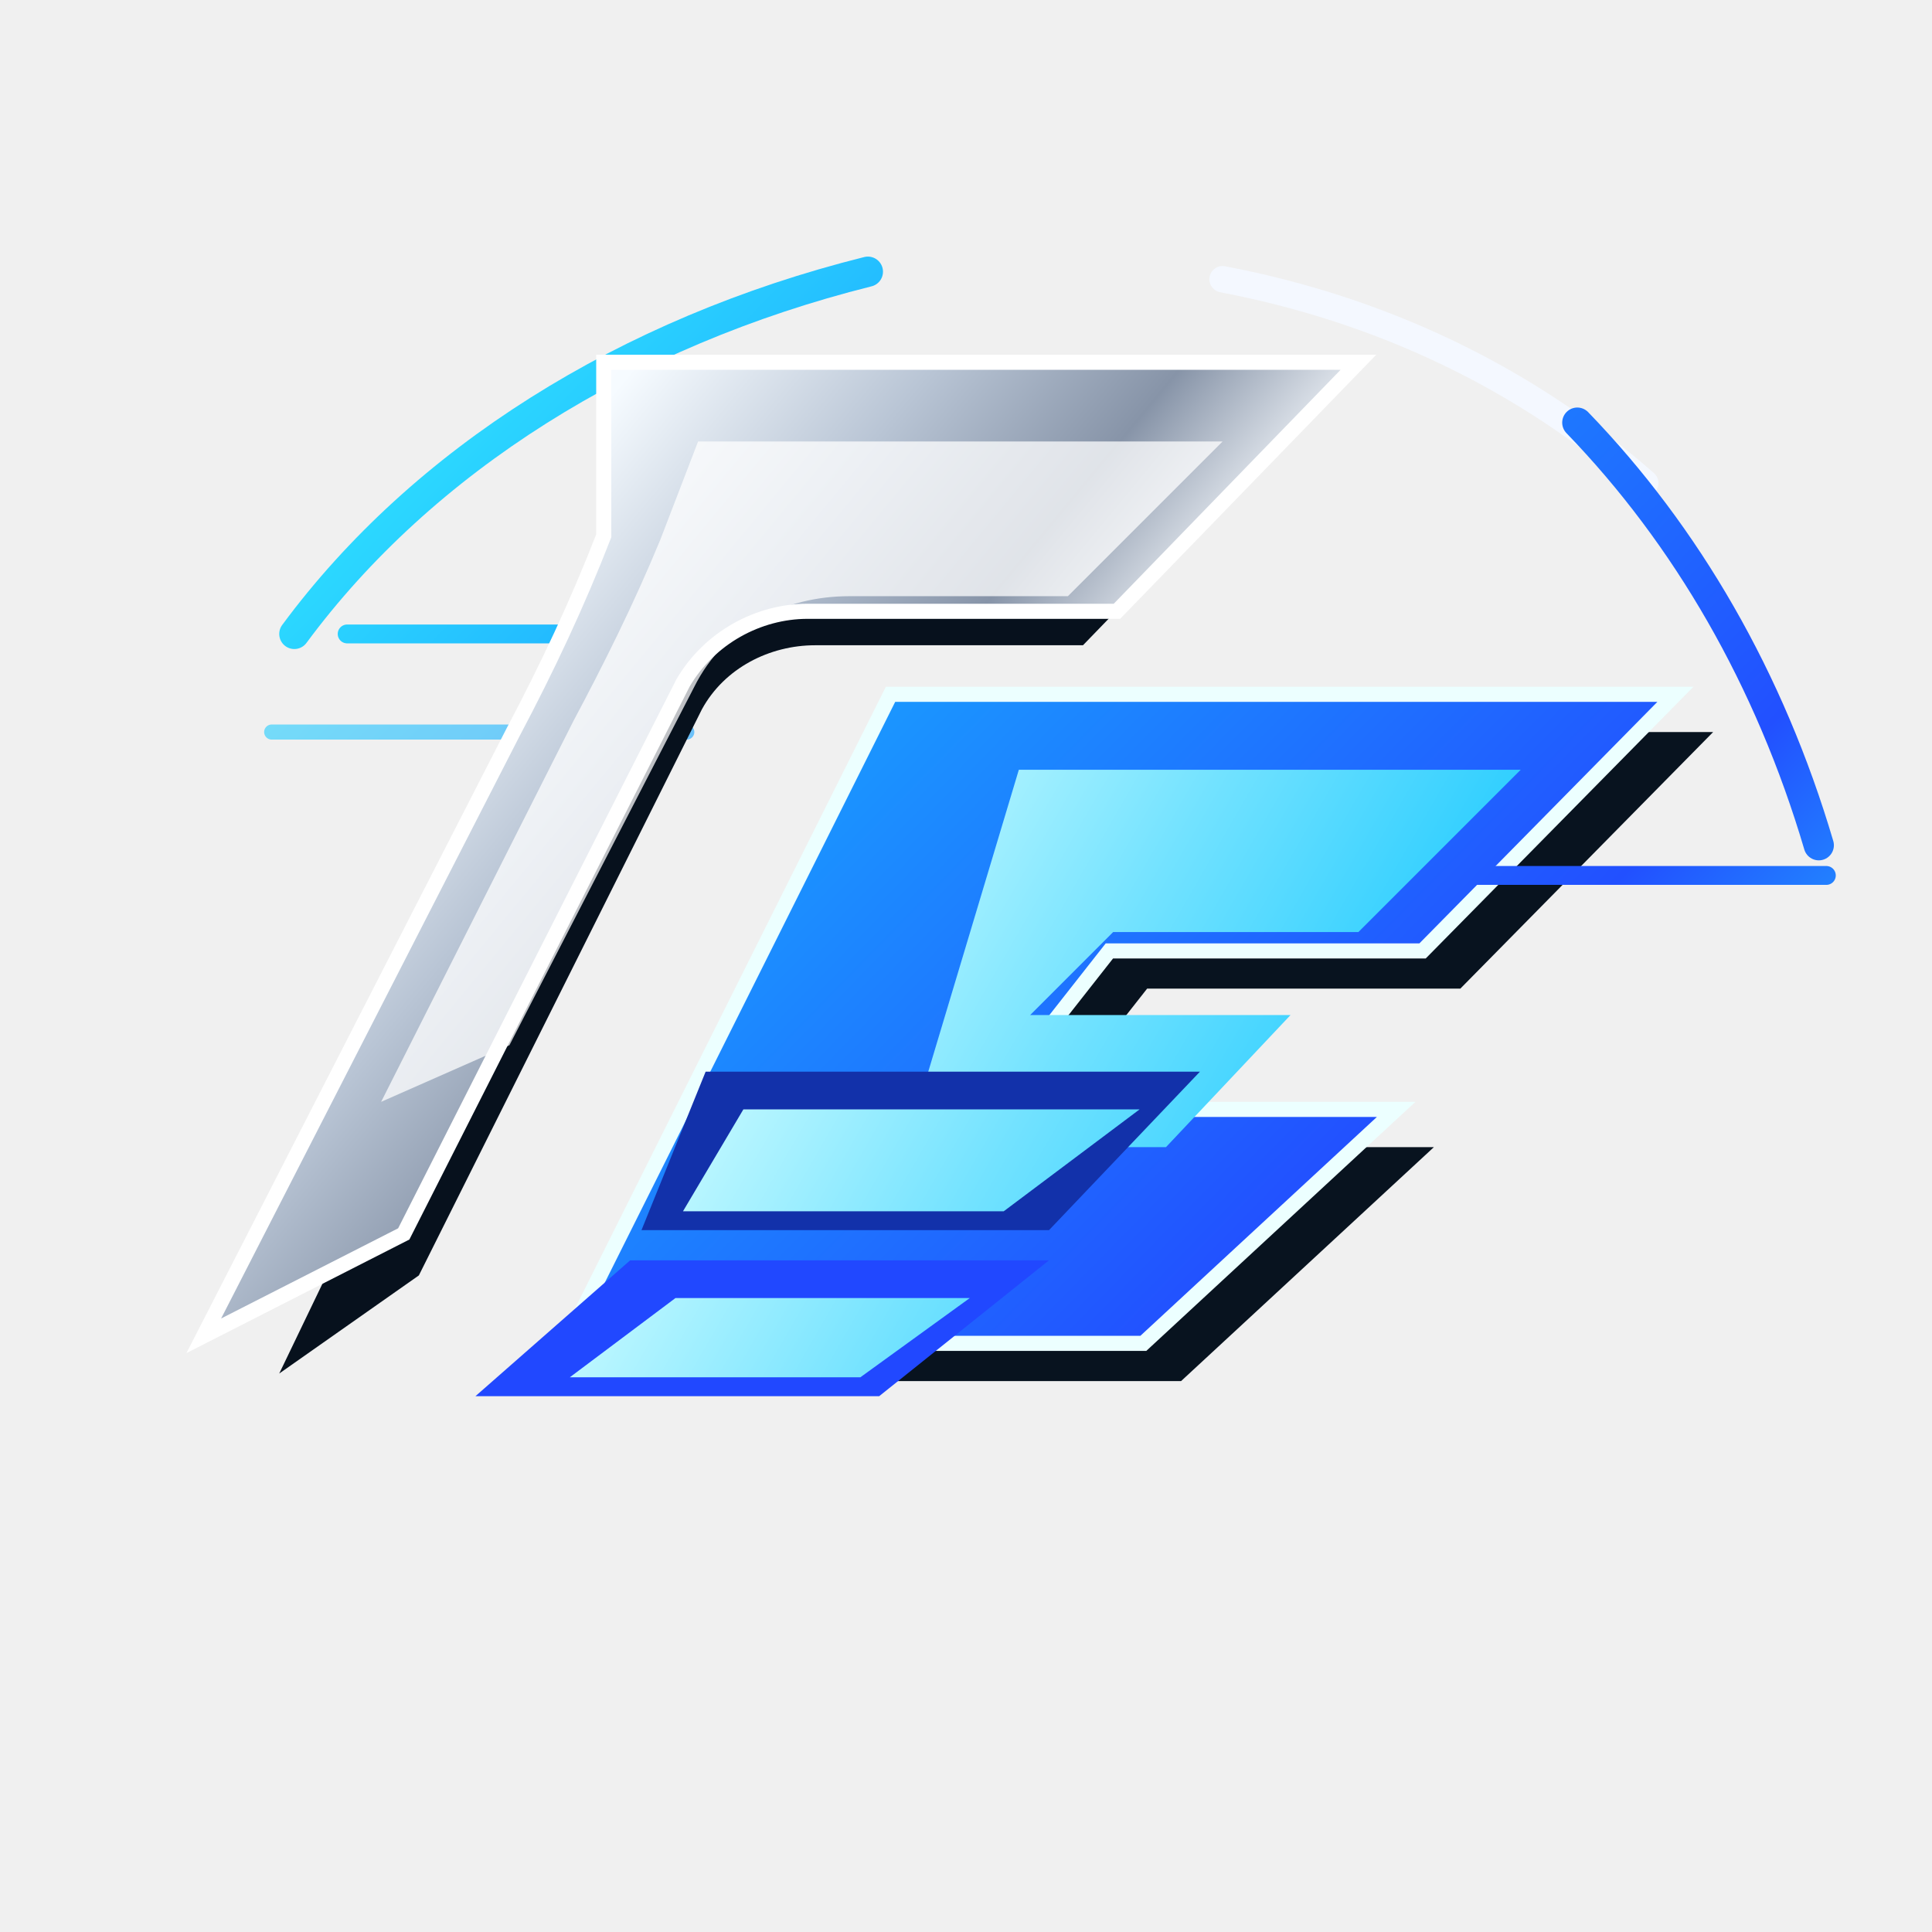
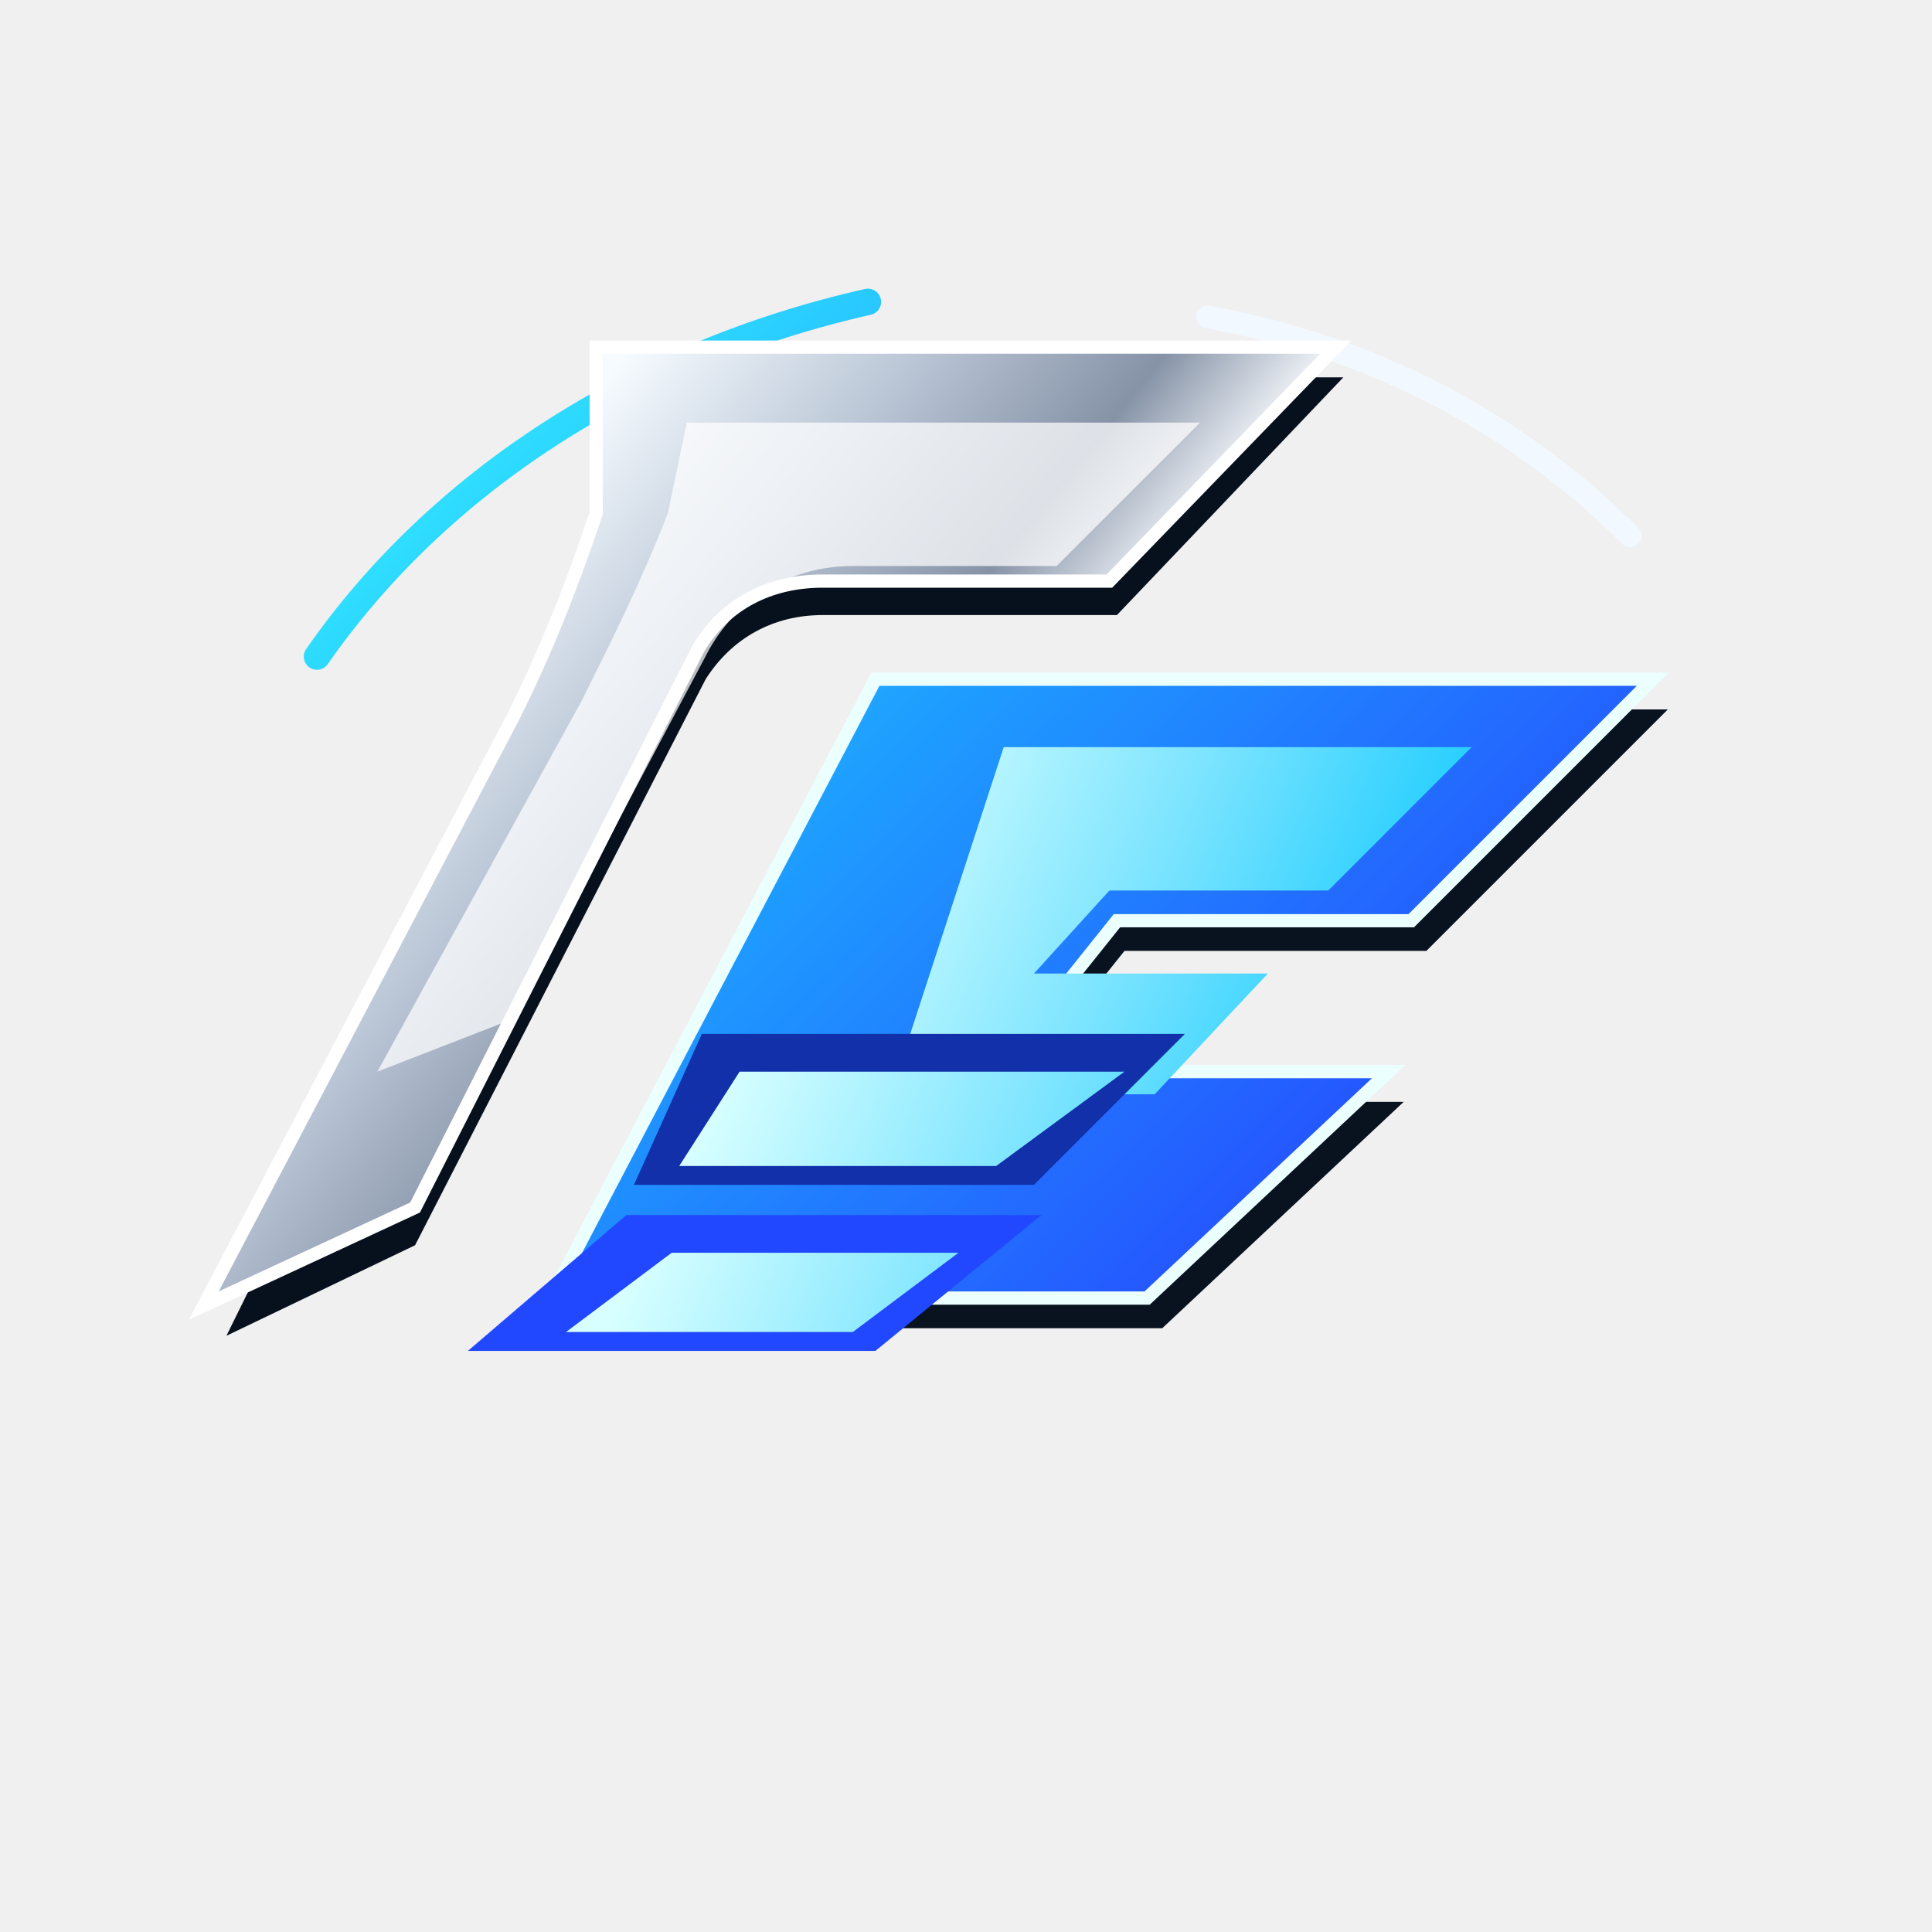
<svg xmlns="http://www.w3.org/2000/svg" width="512" height="512" viewBox="0 0 512 512" fill="none" shape-rendering="geometricPrecision">
  <defs>
-     <linearGradient id="mark-blue" x1="88" y1="78" x2="438" y2="420" gradientUnits="userSpaceOnUse">
-       <stop offset="0" stop-color="#33F1FF" />
-       <stop offset="0.34" stop-color="#1A9CFF" />
-       <stop offset="0.72" stop-color="#2250FF" />
-       <stop offset="1" stop-color="#22F0FF" />
+     <linearGradient id="mark-blue" x1="110" y1="86" x2="420" y2="400" gradientUnits="userSpaceOnUse">
+       <stop offset="0" stop-color="#33F0FF" />
+       <stop offset="0.38" stop-color="#1E9EFF" />
+       <stop offset="0.76" stop-color="#2551FF" />
+       <stop offset="1" stop-color="#25EBFF" />
    </linearGradient>
-     <linearGradient id="mark-blue-hi" x1="228" y1="174" x2="398" y2="272" gradientUnits="userSpaceOnUse">
-       <stop offset="0" stop-color="#D9FFFF" />
-       <stop offset="0.5" stop-color="#72E2FF" />
-       <stop offset="1" stop-color="#16C7FF" />
+     <linearGradient id="mark-blue-cut" x1="238" y1="184" x2="380" y2="250" gradientUnits="userSpaceOnUse">
+       <stop offset="0" stop-color="#D8FFFF" />
+       <stop offset="0.52" stop-color="#7CE4FF" />
+       <stop offset="1" stop-color="#18CBFF" />
    </linearGradient>
-     <linearGradient id="mark-chrome" x1="118" y1="86" x2="314" y2="248" gradientUnits="userSpaceOnUse">
+     <linearGradient id="mark-chrome" x1="120" y1="84" x2="300" y2="230" gradientUnits="userSpaceOnUse">
      <stop offset="0" stop-color="#FFFFFF" />
      <stop offset="0.18" stop-color="#F6FBFF" />
-       <stop offset="0.42" stop-color="#B9C5D5" />
-       <stop offset="0.62" stop-color="#8794A8" />
-       <stop offset="0.8" stop-color="#F9FCFF" />
-       <stop offset="1" stop-color="#D9E1EC" />
+       <stop offset="0.44" stop-color="#BAC6D6" />
+       <stop offset="0.66" stop-color="#8693A7" />
+       <stop offset="0.82" stop-color="#FAFCFF" />
+       <stop offset="1" stop-color="#DAE2ED" />
    </linearGradient>
  </defs>
-   <path d="M78 168C112 122 166 88 230 72" stroke="url(#mark-blue)" stroke-width="8" stroke-linecap="round" />
-   <path d="M324 74C366 82 404 100 436 128" stroke="#F4F8FF" stroke-width="7" stroke-linecap="round" />
-   <path d="M418 112C447 142 469 180 482 224" stroke="url(#mark-blue)" stroke-width="8" stroke-linecap="round" />
-   <path d="M92 168H168" stroke="url(#mark-blue)" stroke-width="5" stroke-linecap="round" />
-   <path d="M72 194H182" stroke="url(#mark-blue)" stroke-width="4" stroke-linecap="round" opacity="0.62" />
-   <path d="M170 108H348L287 171H216C204 171 192 177 186 188L111 338L74 364L150 206C158 190 165 174 172 156L170 108Z" fill="#07111D" />
-   <path d="M160 96H360L296 162H214C201 162 188 169 181 181L107 327L54 354L136 194C145 177 153 160 160 142V96Z" fill="url(#mark-chrome)" stroke="#FFFFFF" stroke-width="4" stroke-linejoin="miter" />
-   <path d="M185 117H324L283 158H225C208 158 192 166 184 182L135 277L101 292L152 191C160 176 168 160 175 143L185 117Z" fill="#FFFFFF" opacity="0.74" />
-   <path d="M246 194H454L387 262H304L271 304H380L313 366H160L246 194Z" fill="#08131F" />
-   <path d="M236 184H444L377 252H294L261 294H370L303 356H150L236 184Z" fill="url(#mark-blue)" stroke="#ECFFFF" stroke-width="4" stroke-linejoin="miter" />
-   <path d="M270 204H403L360 247H295L273 269H342L309 304H240L270 204Z" fill="url(#mark-blue-hi)" />
-   <path d="M187 284H318L278 326H170L187 284Z" fill="#1231AA" />
-   <path d="M197 294H302L266 321H181L197 294Z" fill="url(#mark-blue-hi)" />
-   <path d="M167 334H278L233 370H126L167 334Z" fill="#2148FF" />
-   <path d="M179 344H257L228 365H151L179 344Z" fill="url(#mark-blue-hi)" />
-   <path d="M388 232H484" stroke="url(#mark-blue)" stroke-width="5" stroke-linecap="round" />
+   <path d="M84 174C116 128 168 94 230 80" stroke="url(#mark-blue)" stroke-width="7" stroke-linecap="round" />
+   <path d="M320 84C364 92 402 112 432 142" stroke="#F2F8FF" stroke-width="6" stroke-linecap="round" />
+   <path d="M166 100H356L296 163H218C205 163 194 169 187 180L110 330L60 354L138 196C147 178 156 160 164 140L166 100Z" fill="#07111D" />
+   <path d="M158 92H354L294 154H218C204 154 192 160 185 172L110 320L54 346L136 190C145 172 152 154 158 136V92Z" fill="url(#mark-chrome)" stroke="#FFFFFF" stroke-width="3.5" stroke-linejoin="miter" />
+   <path d="M182 112H318L280 150H226C210 150 196 158 188 172L136 270L100 284L154 186C162 170 170 154 177 136L182 112Z" fill="#FFFFFF" opacity="0.72" />
+   <path d="M242 188H442L378 252H298L266 292H372L308 352H154L242 188Z" fill="#08131F" />
+   <path d="M232 180H438L374 244H296L264 284H368L304 344H146L232 180Z" fill="url(#mark-blue)" stroke="#ECFFFF" stroke-width="3.5" stroke-linejoin="miter" />
+   <path d="M266 198H390L352 236H294L274 258H336L306 290H236L266 198Z" fill="url(#mark-blue-cut)" />
+   <path d="M186 274H314L274 314H168L186 274Z" fill="#1130A9" />
+   <path d="M196 284H298L264 309H180L196 284Z" fill="url(#mark-blue-cut)" />
+   <path d="M166 322H276L232 358H124L166 322Z" fill="#2148FF" />
+   <path d="M178 332H254L226 353H150L178 332Z" fill="url(#mark-blue-cut)" />
</svg>
